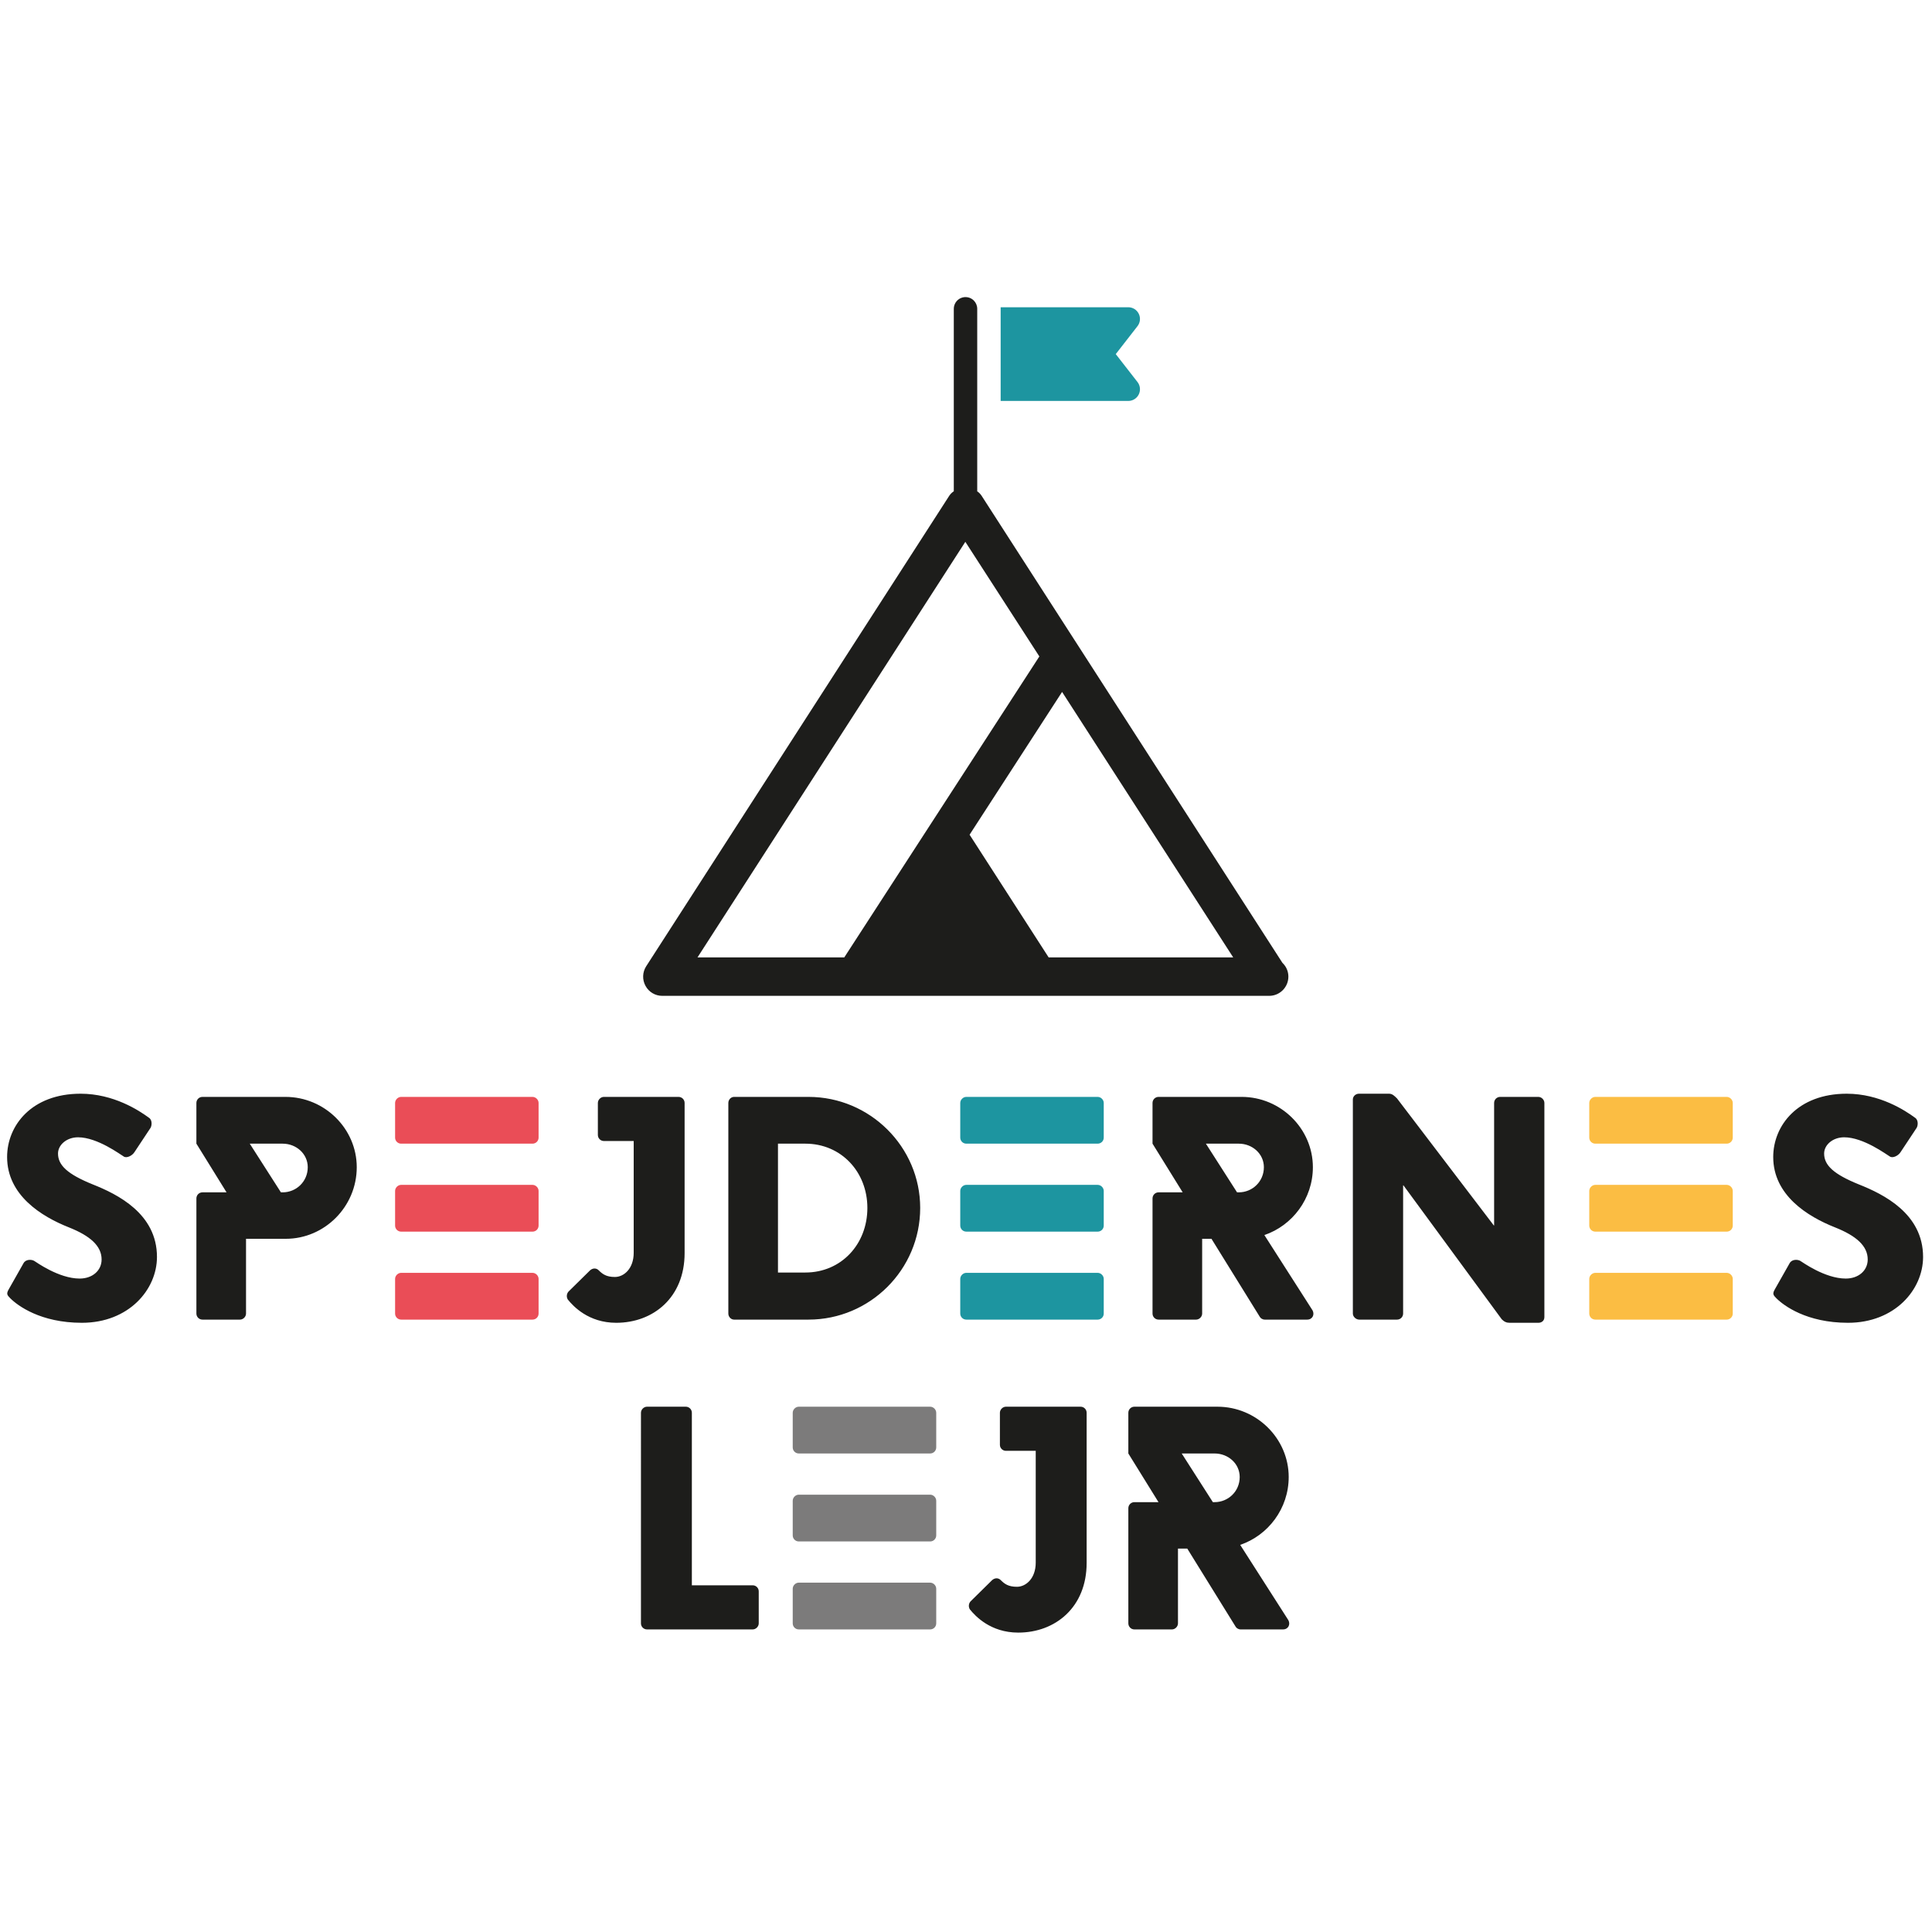
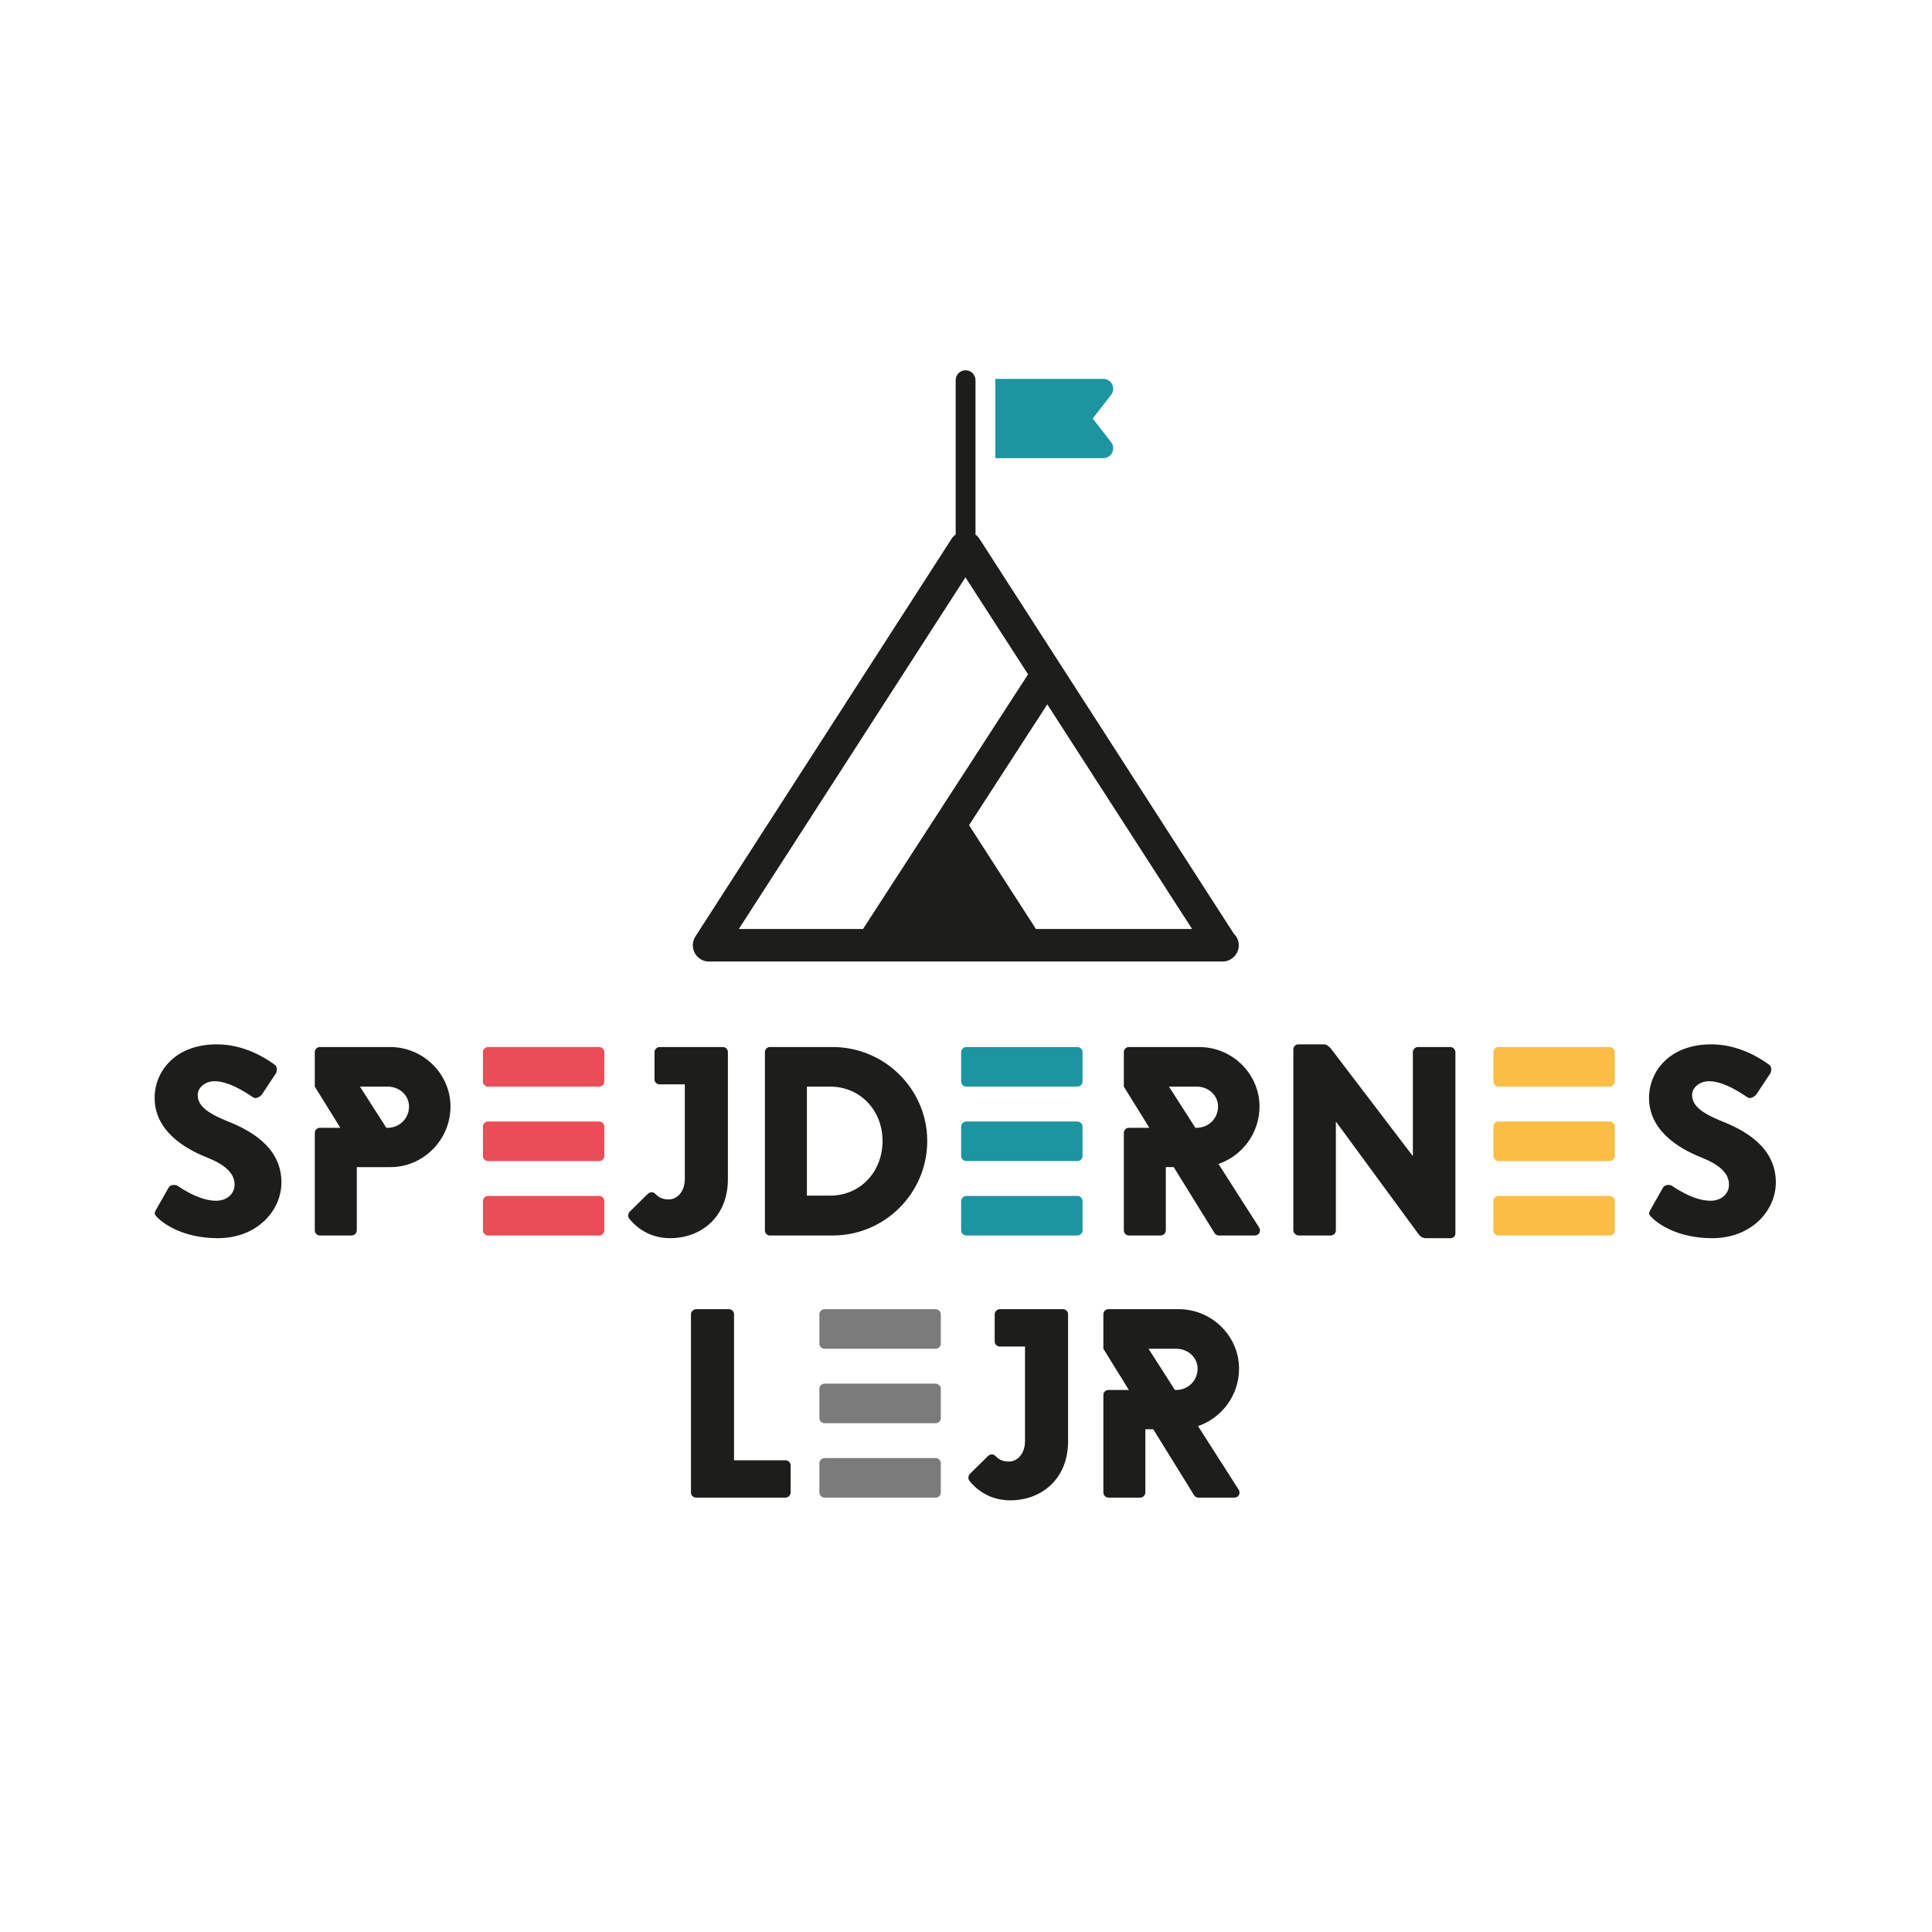
- <svg xmlns="http://www.w3.org/2000/svg" viewBox="440 120 250 550" height="140" width="140">
+ <svg xmlns="http://www.w3.org/2000/svg" viewBox="300 80 530 650" height="140" width="140">
  <defs>
    <clipPath id="a">
      <path d="M0 595.276h841.89V0H0z" />
    </clipPath>
  </defs>
  <g clip-path="url(#a)" transform="matrix(1.33333 0 0 -1.33333 0 793.701)">
    <path d="M448.219 204.932H432.28c-.681 0-1.291-.612-1.291-1.291v-6.838c0-.748.61-1.291 1.29-1.291h6.36v-23.867c0-3.397-2.105-5.162-4.007-5.162-1.835 0-2.65.61-3.465 1.426-.543.543-1.29.475-1.834 0l-4.62-4.551a1.432 1.432 0 0 1-.135-1.7c1.155-1.426 4.415-4.958 10.325-4.958 7.948 0 14.606 5.435 14.606 14.877v32.064a1.29 1.29 0 0 1-1.291 1.29M482.19 189.92c0-3.059-2.446-5.367-5.366-5.367h-.365l-6.65 10.392h7.014c2.92 0 5.367-2.173 5.367-5.026m.104-14.488c5.982 2.037 10.357 7.761 10.357 14.488 0 8.22-6.861 15.013-15.218 15.013h-17.73a1.29 1.29 0 0 1-1.29-1.29v-8.697h.005-.005l6.438-10.392h-5.148a1.29 1.29 0 0 1-1.29-1.292v-24.59c0-.68.543-1.292 1.29-1.292h8.016c.68 0 1.29.611 1.29 1.291v15.964h1.987l10.31-16.644c.137-.27.543-.61 1.086-.61h9.035c1.156 0 1.63 1.087 1.156 1.97zM354.35 158.67a1.29 1.29 0 0 1 1.292-1.29h22.567c.679 0 1.29.611 1.29 1.29v6.838a1.29 1.29 0 0 1-1.29 1.291h-12.99v36.842a1.29 1.29 0 0 1-1.29 1.291h-8.287c-.68 0-1.291-.612-1.291-1.29z" fill="#1d1d1b" />
    <path d="M416.103 194.946a1.29 1.29 0 0 1 1.291 1.29v7.405c0 .68-.612 1.29-1.291 1.29h-28.057c-.679 0-1.29-.61-1.29-1.29v-7.404a1.29 1.29 0 0 1 1.29-1.291zM416.103 157.38a1.29 1.29 0 0 1 1.291 1.29v7.404c0 .68-.612 1.291-1.291 1.291h-28.057c-.679 0-1.29-.612-1.29-1.29v-7.405a1.29 1.29 0 0 1 1.29-1.29zM416.103 176.162a1.29 1.29 0 0 1 1.291 1.291v7.404c0 .68-.612 1.291-1.291 1.291h-28.057c-.679 0-1.29-.61-1.29-1.29v-7.405a1.29 1.29 0 0 1 1.29-1.29z" fill="#7c7b7b" />
    <path d="M237.292 252.398c-5.366 2.175-7.405 4.076-7.405 6.59 0 1.835 1.835 3.465 4.28 3.465 4.144 0 9.103-3.737 9.714-4.076.612-.477 1.835.135 2.31.882l3.465 5.232c.271.474.407 1.697-.408 2.174-2.038 1.494-7.473 5.094-14.538 5.094-10.461 0-15.692-6.794-15.692-13.518 0-8.153 7.337-12.703 13.179-15.014 4.619-1.834 6.997-4.008 6.997-6.86 0-2.377-1.97-4.076-4.687-4.076-4.484 0-9.375 3.599-9.647 3.736-.475.34-1.766.475-2.309-.407l-3.193-5.64c-.543-.95-.34-1.222.34-1.901 1.562-1.563 6.453-5.231 15.284-5.231 9.987 0 16.032 7.065 16.032 14.062 0 9.238-8.424 13.383-13.722 15.488M614.375 252.398c-5.366 2.175-7.405 4.076-7.405 6.59 0 1.835 1.835 3.465 4.28 3.465 4.144 0 9.103-3.737 9.715-4.076.61-.477 1.834.135 2.308.882l3.465 5.232c.272.474.408 1.697-.408 2.174-2.037 1.494-7.473 5.094-14.537 5.094-10.462 0-15.692-6.794-15.692-13.518 0-8.153 7.336-12.703 13.178-15.014 4.619-1.834 6.997-4.008 6.997-6.86 0-2.377-1.969-4.076-4.686-4.076-4.485 0-9.375 3.599-9.648 3.736-.474.34-1.765.475-2.308-.407l-3.194-5.64c-.543-.95-.339-1.222.34-1.901 1.563-1.563 6.453-5.231 15.284-5.231 9.988 0 16.033 7.065 16.033 14.062 0 9.238-8.423 13.383-13.722 15.488M389.447 233.58h-5.842v27.514h5.842c7.676 0 13.247-6.047 13.247-13.723 0-7.744-5.571-13.79-13.247-13.79m.679 37.498H374.23c-.68 0-1.222-.61-1.222-1.29v-44.972c0-.678.543-1.29 1.222-1.29h15.896c13.11 0 23.844 10.665 23.844 23.844 0 13.043-10.733 23.708-23.844 23.708M545.951 271.08H537.8a1.291 1.291 0 0 1-1.29-1.292v-26.154h-.068l-20.653 27.105c-.543.544-1.019 1.02-1.697 1.02h-6.453c-.68 0-1.29-.545-1.29-1.224v-45.718c0-.679.678-1.29 1.357-1.29h8.084a1.29 1.29 0 0 1 1.291 1.29v27.376h.068l20.991-28.599c.544-.543 1.018-.746 1.698-.746h6.114c.68 0 1.29.407 1.29 1.222v45.718c0 .68-.61 1.291-1.29 1.291M362.38 271.08h-15.94c-.68 0-1.29-.613-1.29-1.292v-6.838a1.29 1.29 0 0 1 1.29-1.29h6.362v-23.867c0-3.398-2.106-5.163-4.008-5.163-1.835 0-2.65.611-3.465 1.426-.543.543-1.29.476-1.834 0l-4.62-4.55a1.43 1.43 0 0 1-.135-1.699c1.155-1.427 4.415-4.959 10.326-4.959 7.948 0 14.605 5.434 14.605 14.876v32.064a1.29 1.29 0 0 1-1.291 1.291M277.842 250.7h-.364l-6.65 10.394h7.014c2.92 0 5.367-2.174 5.367-5.029 0-3.055-2.446-5.366-5.367-5.366m.61 20.38h-17.73c-.746 0-1.29-.61-1.29-1.29v-8.695h.007-.006l6.438-10.395h-5.148c-.747 0-1.29-.61-1.29-1.292v-24.59c0-.68.543-1.29 1.29-1.29h8.016c.679 0 1.29.61 1.29 1.29v15.964h8.492c8.288 0 15.149 6.861 15.149 15.284 0 8.221-6.861 15.014-15.217 15.014M487.352 256.067c0-3.057-2.445-5.367-5.365-5.367h-.365l-6.65 10.394h7.015c2.92 0 5.365-2.174 5.365-5.027m.104-14.488c5.982 2.037 10.357 7.762 10.357 14.488 0 8.22-6.86 15.013-15.217 15.013h-17.73a1.29 1.29 0 0 1-1.29-1.291v-8.695h.006l-.005-.001 6.437-10.393h-5.147c-.746 0-1.29-.613-1.29-1.292v-24.59a1.29 1.29 0 0 1 1.29-1.291h8.016c.679 0 1.29.612 1.29 1.29v15.965h1.987l10.309-16.643c.136-.272.543-.612 1.086-.612h9.035c1.156 0 1.63 1.088 1.156 1.97z" fill="#1d1d1b" />
    <path d="M331.204 261.094a1.29 1.29 0 0 1 1.291 1.291v7.403c0 .679-.612 1.291-1.29 1.291h-28.058c-.679 0-1.29-.612-1.29-1.291v-7.403a1.29 1.29 0 0 1 1.29-1.291zM331.204 223.527a1.29 1.29 0 0 1 1.291 1.29v7.405c0 .679-.612 1.29-1.29 1.29h-28.058c-.679 0-1.29-.611-1.29-1.29v-7.404a1.29 1.29 0 0 1 1.29-1.291zM331.204 242.31a1.29 1.29 0 0 1 1.291 1.292v7.403c0 .679-.612 1.29-1.29 1.29h-28.058c-.679 0-1.29-.611-1.29-1.29v-7.403a1.29 1.29 0 0 1 1.29-1.291z" fill="#ea4d57" />
    <path d="M451.871 261.094c.68 0 1.291.543 1.291 1.291v7.403c0 .679-.61 1.291-1.29 1.291h-28.058c-.678 0-1.29-.612-1.29-1.291v-7.403a1.29 1.29 0 0 1 1.29-1.291zM451.871 223.527c.68 0 1.291.543 1.291 1.29v7.405c0 .679-.61 1.29-1.29 1.29h-28.058c-.678 0-1.29-.611-1.29-1.29v-7.404a1.29 1.29 0 0 1 1.29-1.291zM451.871 242.31c.68 0 1.291.544 1.291 1.292v7.403c0 .679-.61 1.29-1.29 1.29h-28.058c-.678 0-1.29-.611-1.29-1.29v-7.403a1.29 1.29 0 0 1 1.29-1.291z" fill="#1d95a0" />
    <path d="M586.172 261.094a1.29 1.29 0 0 1 1.29 1.291v7.403c0 .679-.611 1.291-1.29 1.291h-28.058c-.678 0-1.29-.612-1.29-1.291v-7.403a1.29 1.29 0 0 1 1.29-1.291zM586.172 223.527a1.29 1.29 0 0 1 1.29 1.29v7.405c0 .679-.611 1.29-1.29 1.29h-28.058c-.678 0-1.29-.611-1.29-1.29v-7.404a1.29 1.29 0 0 1 1.29-1.291zM586.172 242.31a1.29 1.29 0 0 1 1.29 1.292v7.403c0 .679-.611 1.29-1.29 1.29h-28.058c-.678 0-1.29-.611-1.29-1.29v-7.403a1.29 1.29 0 0 1 1.29-1.291z" fill="#fbbd43" />
    <path d="M441.397 300.865l-16.88 26.194 19.749 30.485 36.535-56.68zm-74.972-.001l57.185 88.73 15.803-24.474-41.65-64.256zm125.056-1.335l-.175.183-64.222 99.712c-.24.374-.56.69-.936.948v38.974c0 .663-.264 1.3-.732 1.77a2.503 2.503 0 0 1-4.27-1.77v-38.96a3.39 3.39 0 0 1-.975-.967l-64.697-100.44a4.102 4.102 0 0 1-.15-4.197 4.054 4.054 0 0 1 3.58-2.128H488.48a4.106 4.106 0 0 1 4.102 4.1 4.024 4.024 0 0 1-1.102 2.775" fill="#1d1d1b" />
    <path d="M455.726 429.674l4.65 5.977c.583.756.683 1.775.264 2.626a2.495 2.495 0 0 1-2.238 1.4h-27.253v-20.006h27.253c.95 0 1.819.544 2.238 1.4.419.851.319 1.87-.263 2.626z" fill="#1d95a0" />
  </g>
</svg>
